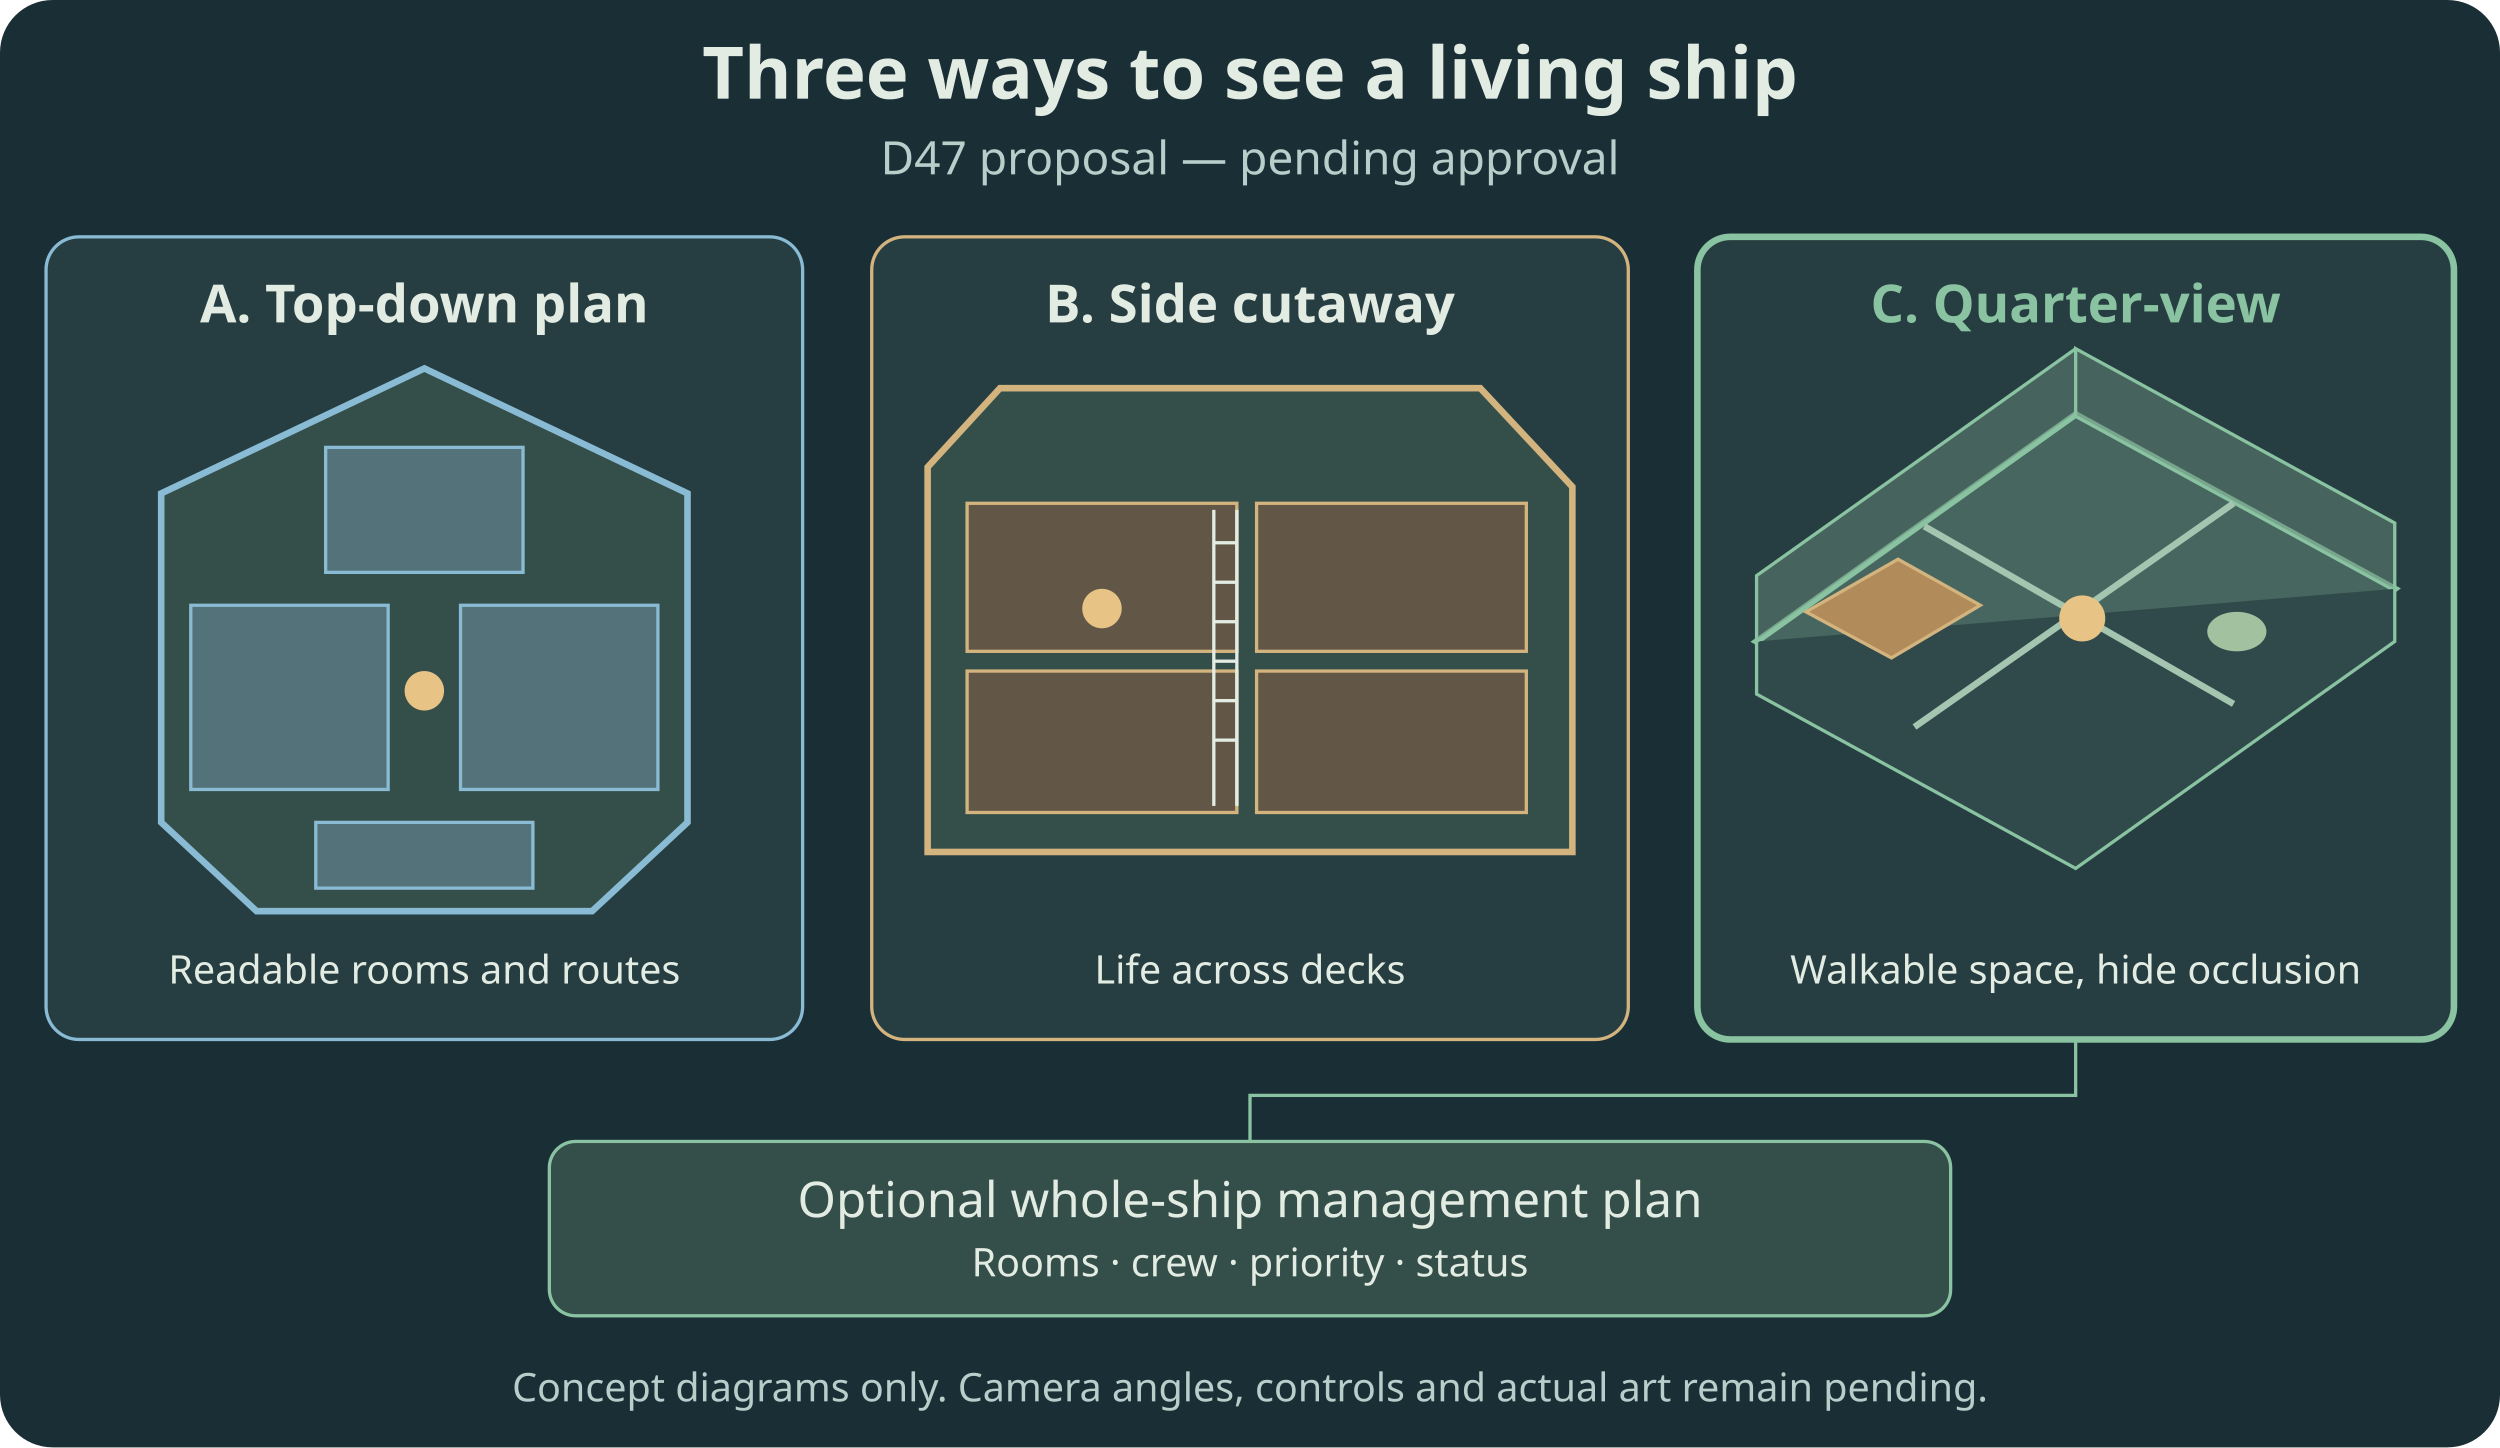
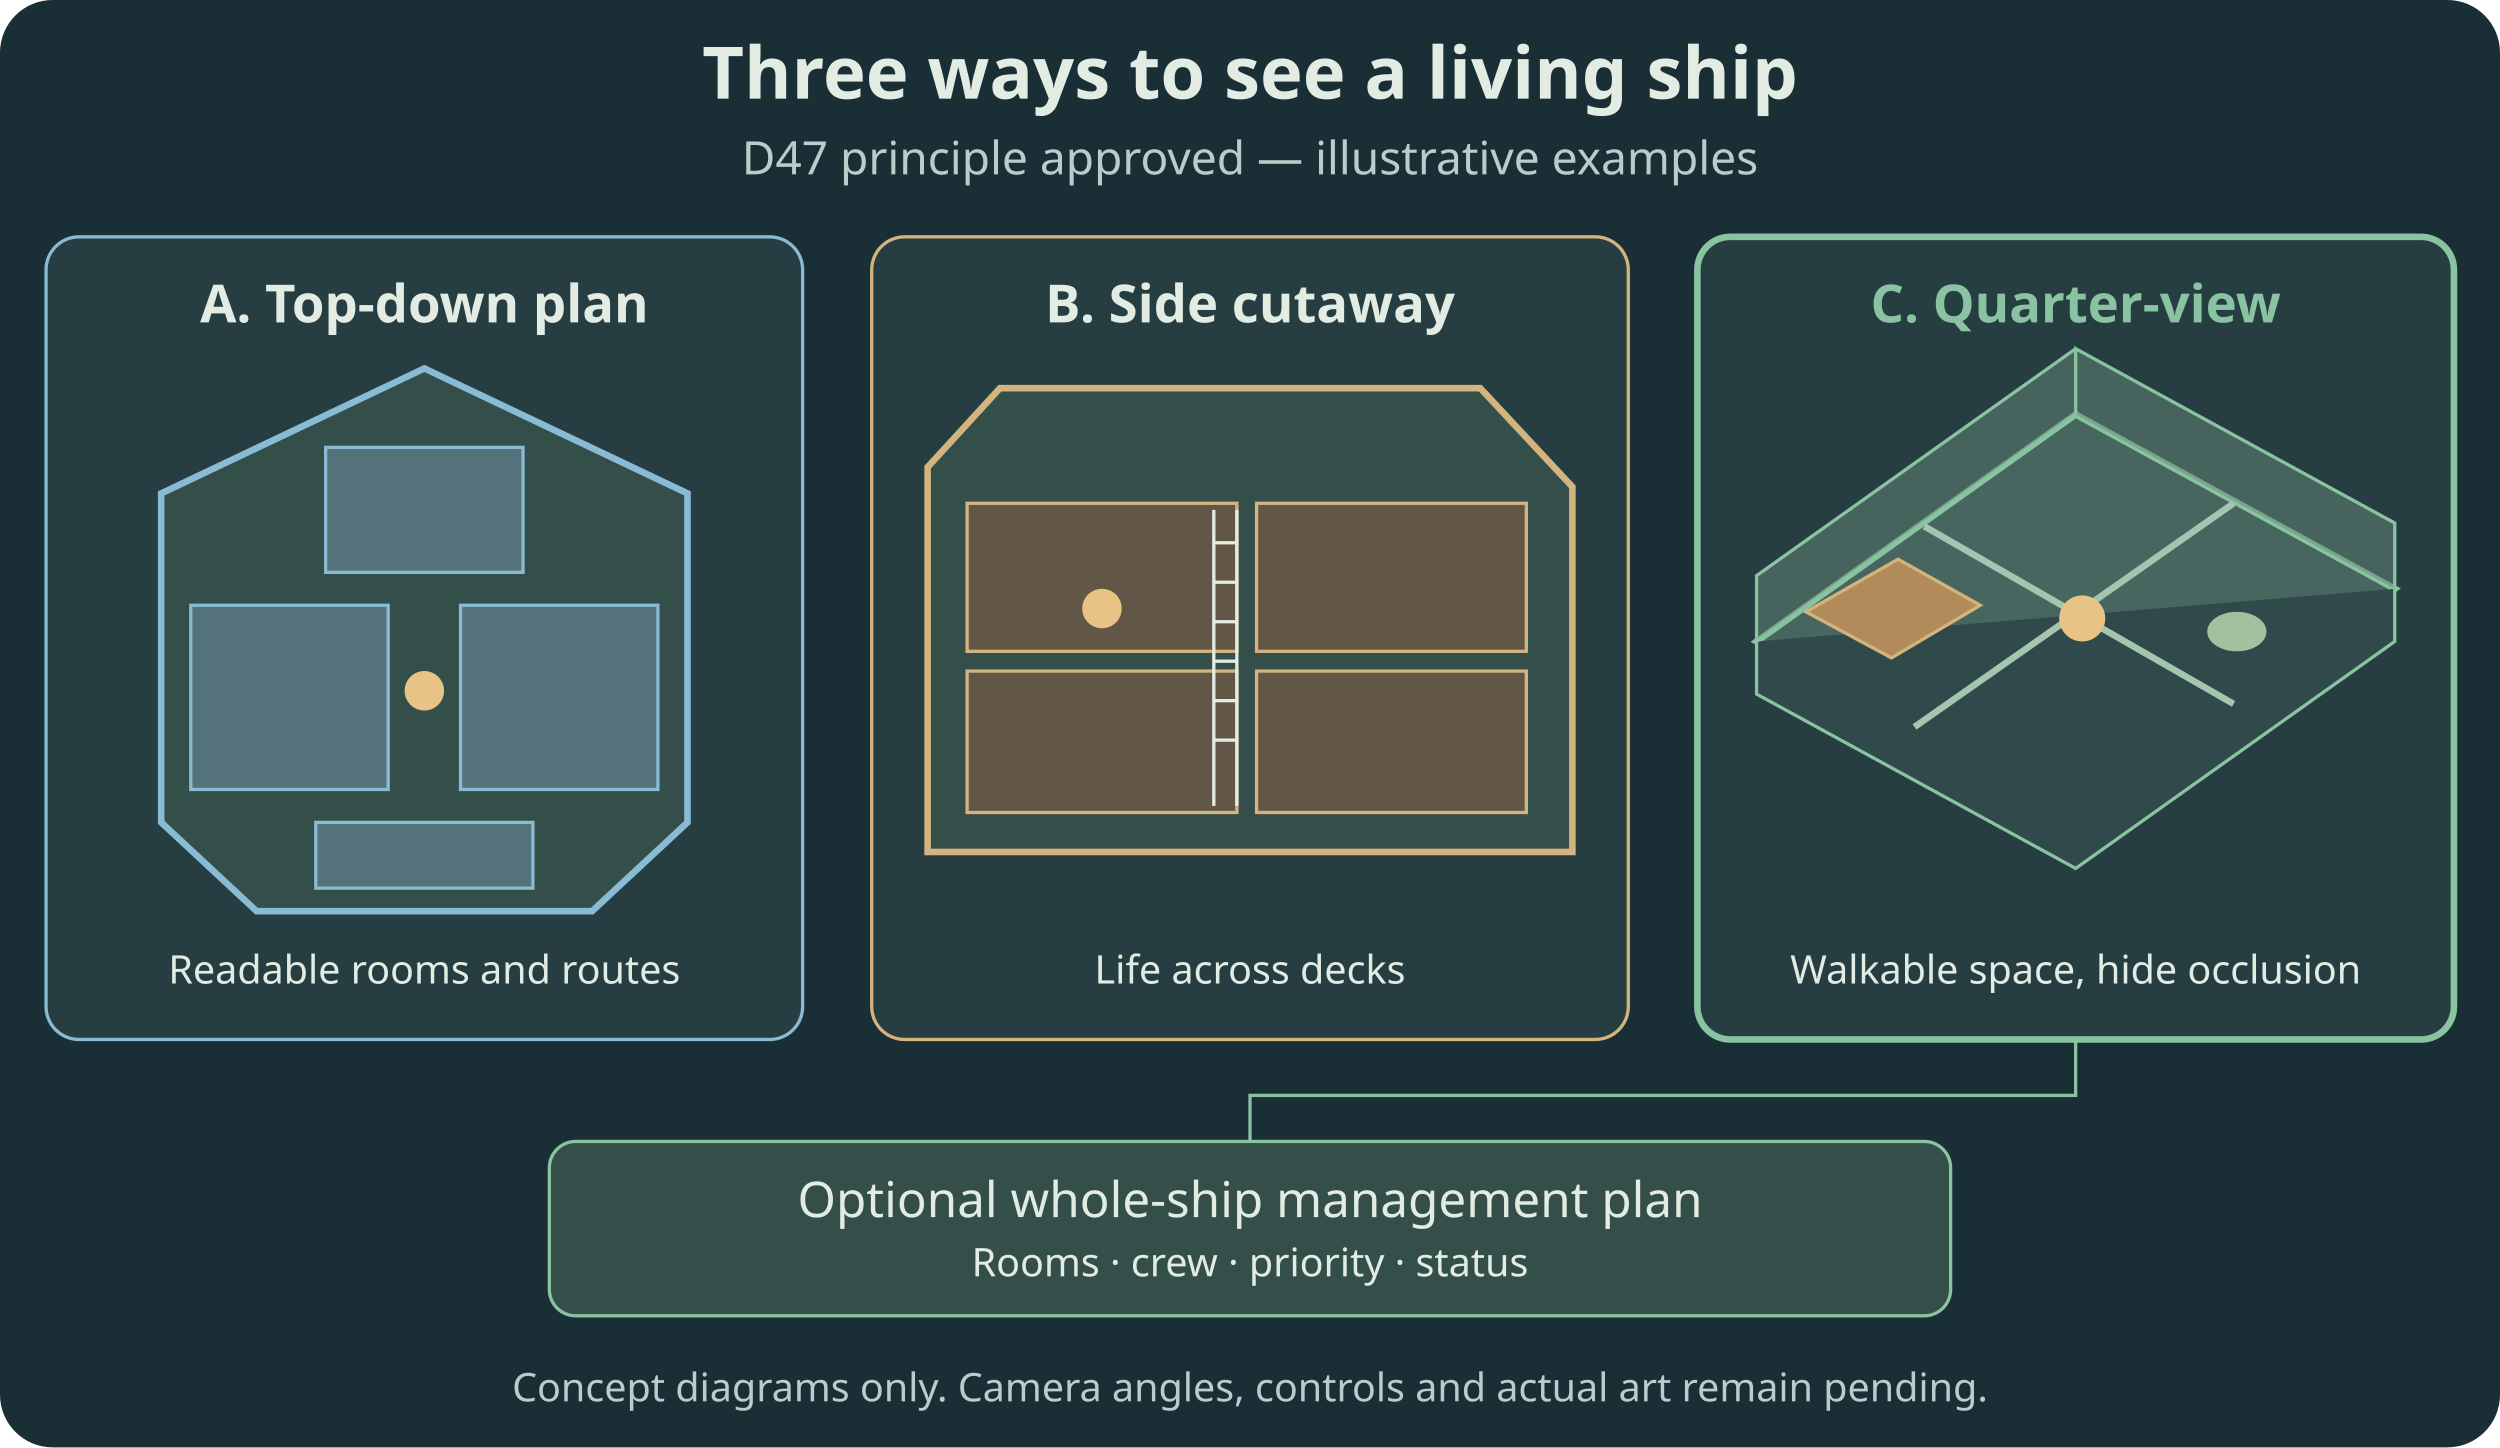
<svg xmlns="http://www.w3.org/2000/svg" viewBox="0 0 760 440" role="img">
  <rect width="760" height="440" rx="16" fill="#192e35" />
  <g font-family="sans-serif" fill="#e3ece3" text-anchor="middle">
    <text x="380" y="30" font-size="22" font-weight="bold">Three ways to see a living ship</text>
-     <text x="380" y="53" font-size="14" fill="#b7ceca">D47 proposal — pending approval</text>
+     <text x="380" y="53" font-size="14" fill="#b7ceca">D47 principle approved — illustrative examples</text>
    <rect x="14" y="72" width="230" height="244" rx="10" fill="#263e41" stroke="#8abbd5" />
    <text x="129" y="98" font-size="16" font-weight="bold">A. Top-down plan</text>
    <path d="M129 112L209 150V250L180 277H78L49 250V150Z" fill="#344e49" stroke="#8abbd5" stroke-width="2" />
    <g fill="#54727a" stroke="#8abbd5">
      <rect x="99" y="136" width="60" height="38" />
      <rect x="58" y="184" width="60" height="56" />
      <rect x="140" y="184" width="60" height="56" />
      <rect x="96" y="250" width="66" height="20" />
    </g>
    <circle cx="129" cy="210" r="6" fill="#e7c486" />
    <text x="129" y="299" font-size="12">Readable rooms and routes</text>
    <rect x="265" y="72" width="230" height="244" rx="10" fill="#263e41" stroke="#d4b47e" />
    <text x="380" y="98" font-size="16" font-weight="bold">B. Side cutaway</text>
    <path d="M282 142L304 118H450L478 148V259H282Z" fill="#344e49" stroke="#d4b47e" stroke-width="2" />
    <g stroke="#d4b47e" fill="#625746">
      <rect x="294" y="153" width="82" height="45" />
      <rect x="382" y="153" width="82" height="45" />
      <rect x="294" y="204" width="82" height="43" />
      <rect x="382" y="204" width="82" height="43" />
    </g>
    <path d="M369 155v90m7 -90v90m-7 -80h7m-7 12h7m-7 12h7m-7 12h7m-7 12h7m-7 12h7" stroke="#e3ece3" fill="none" />
    <circle cx="335" cy="185" r="6" fill="#e7c486" />
    <text x="380" y="299" font-size="12">Life across decks</text>
    <rect x="516" y="72" width="230" height="244" rx="10" fill="#263e41" stroke="#8ac3a1" stroke-width="2" />
    <text x="631" y="98" font-size="16" font-weight="bold" fill="#8ac3a1">C. Quarter-view</text>
    <path d="M631 126L728 179L631 248L534 195Z" fill="#47665f" stroke="#8ac3a1" stroke-width="2" />
    <path d="M534 195V211L631 264L728 195V179" fill="#30494a" stroke="#8ac3a1" />
    <path d="M631 126V106L728 159V179M631 126L534 195V175L631 106" fill="#668b7b" fill-opacity=".5" stroke="#8ac3a1" />
    <path d="M585 160L679 214M582 221L679 153" stroke="#a4c5b0" stroke-width="2" />
    <path d="M549 186L577 170L602 184L575 200Z" fill="#b18b59" stroke="#d4b47e" />
    <circle cx="633" cy="188" r="7" fill="#e7c486" />
    <ellipse cx="680" cy="192" rx="9" ry="6" fill="#a2c19e" />
    <text x="631" y="299" font-size="12">Walkable space, hide occlusion</text>
    <path d="M631 316V333H380V347" fill="none" stroke="#8ac3a1" />
    <rect x="167" y="347" width="426" height="53" rx="8" fill="#344e49" stroke="#8ac3a1" />
    <text x="380" y="370" font-size="15">Optional whole-ship management plan</text>
    <text x="380" y="388" font-size="12">Rooms · crew · priority · status</text>
    <text x="380" y="426" font-size="12" fill="#b7ceca">Concept diagrams only. Camera angles, controls and actual art remain pending.</text>
  </g>
</svg>
